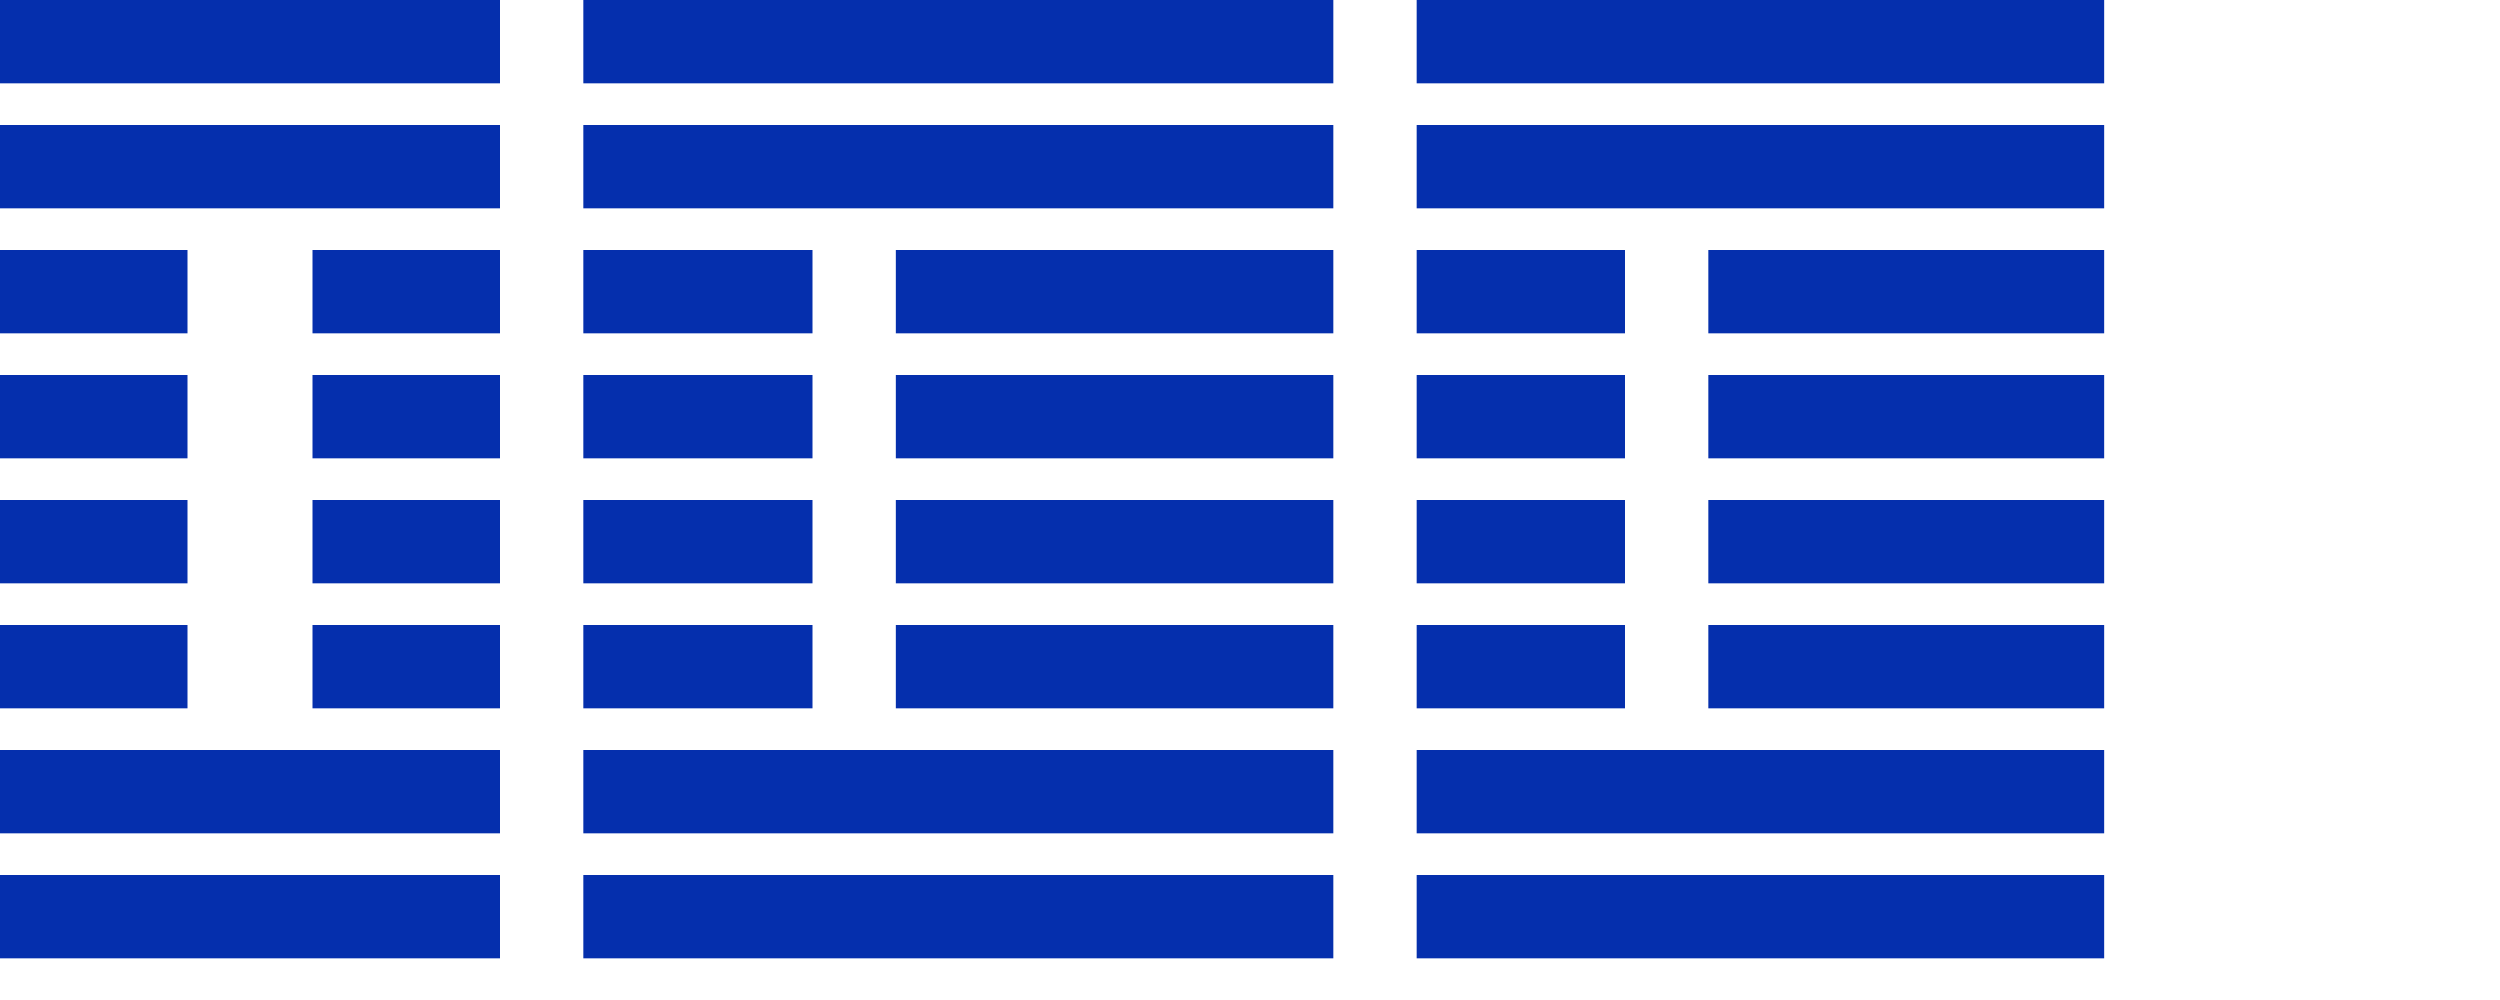
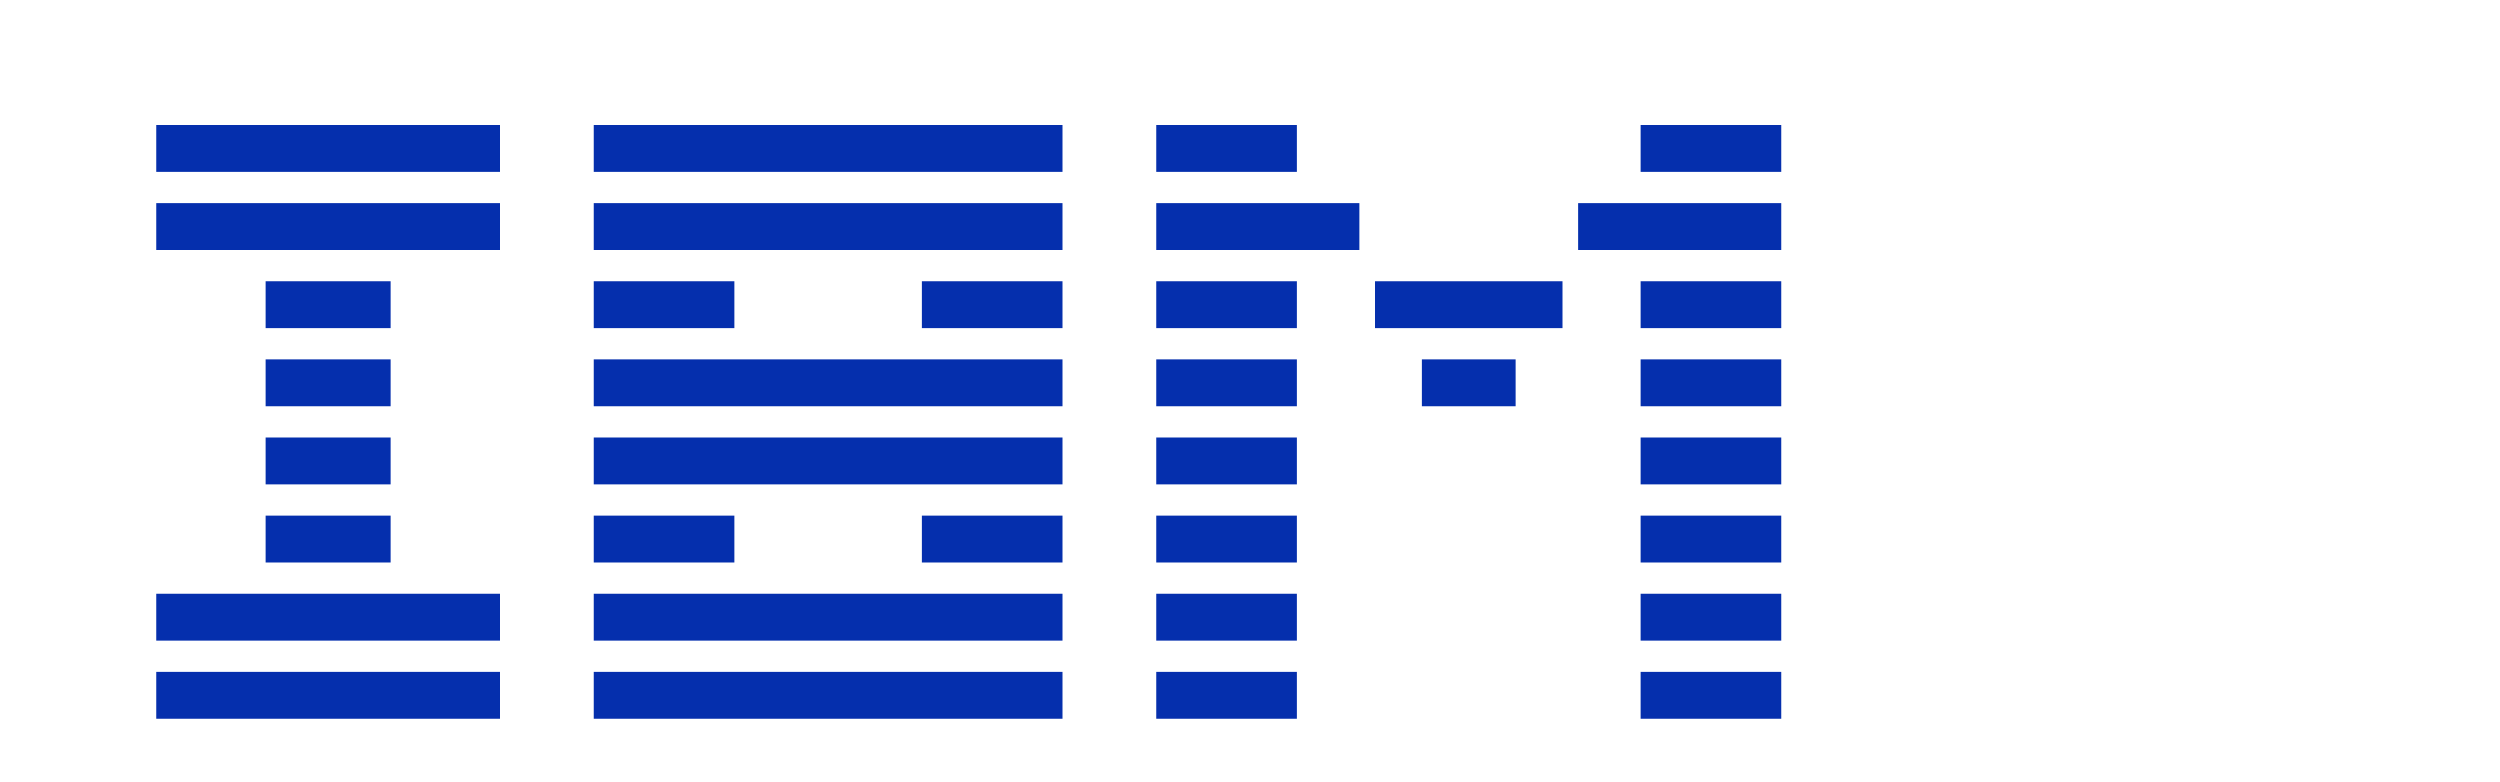
- <svg xmlns="http://www.w3.org/2000/svg" viewBox="0 0 120 48" role="img">
+ <svg xmlns="http://www.w3.org/2000/svg" viewBox="0 0 160 50" role="img">
  <g fill="#052FAD">
-     <path d="M0 0h24v4H0zm0 6h24v4H0zm0 6h9v4H0zm0 6h9v4H0zm0 6h9v4H0zm0 6h9v4H0zm0 6h24v4H0zm0 6h24v4H0zM15 12h9v4h-9zm0 6h9v4h-9zm0 6h9v4h-9zm0 6h9v4h-9z" />
-     <path d="M28 0h36v4H28zm0 6h36v4H28zm0 6h11v4H28zm0 6h11v4H28zm0 6h11v4H28zm0 6h11v4H28zm0 6h36v4H28zm0 6h36v4H28zM43 12h21v4H43zm0 6h21v4H43zm0 6h21v4H43zm0 6h21v4H43z" />
-     <path d="M68 0h33v4H68zm0 6h33v4H68zm0 6h10v4H68zm0 6h10v4H68zm0 6h10v4H68zm0 6h10v4H68zm0 6h33v4H68zm0 6h33v4H68zM82 12h19v4H82zm0 6h19v4H82zm0 6h19v4H82zm0 6h19v4H82z" />
+     <rect x="10" y="8" width="22" height="3" />
+     <rect x="10" y="13" width="22" height="3" />
+     <rect x="17" y="18" width="8" height="3" />
+     <rect x="17" y="23" width="8" height="3" />
+     <rect x="17" y="28" width="8" height="3" />
+     <rect x="17" y="33" width="8" height="3" />
+     <rect x="10" y="38" width="22" height="3" />
+     <rect x="10" y="43" width="22" height="3" />
+   </g>
+   <g fill="#052FAD">
+     <rect x="38" y="8" width="30" height="3" />
+     <rect x="38" y="13" width="30" height="3" />
+     <rect x="38" y="18" width="9" height="3" />
+     <rect x="59" y="18" width="9" height="3" />
+     <rect x="38" y="23" width="30" height="3" />
+     <rect x="38" y="28" width="30" height="3" />
+     <rect x="38" y="33" width="9" height="3" />
+     <rect x="59" y="33" width="9" height="3" />
+     <rect x="38" y="38" width="30" height="3" />
+     <rect x="38" y="43" width="30" height="3" />
+   </g>
+   <g fill="#052FAD">
+     <rect x="74" y="8" width="9" height="3" />
+     <rect x="105" y="8" width="9" height="3" />
+     <rect x="74" y="13" width="13" height="3" />
+     <rect x="101" y="13" width="13" height="3" />
+     <rect x="74" y="18" width="9" height="3" />
+     <rect x="88" y="18" width="12" height="3" />
+     <rect x="105" y="18" width="9" height="3" />
+     <rect x="74" y="23" width="9" height="3" />
+     <rect x="91" y="23" width="6" height="3" />
+     <rect x="105" y="23" width="9" height="3" />
+     <rect x="74" y="28" width="9" height="3" />
+     <rect x="105" y="28" width="9" height="3" />
+     <rect x="74" y="33" width="9" height="3" />
+     <rect x="105" y="33" width="9" height="3" />
+     <rect x="74" y="38" width="9" height="3" />
+     <rect x="105" y="38" width="9" height="3" />
+     <rect x="74" y="43" width="9" height="3" />
+     <rect x="105" y="43" width="9" height="3" />
  </g>
</svg>
